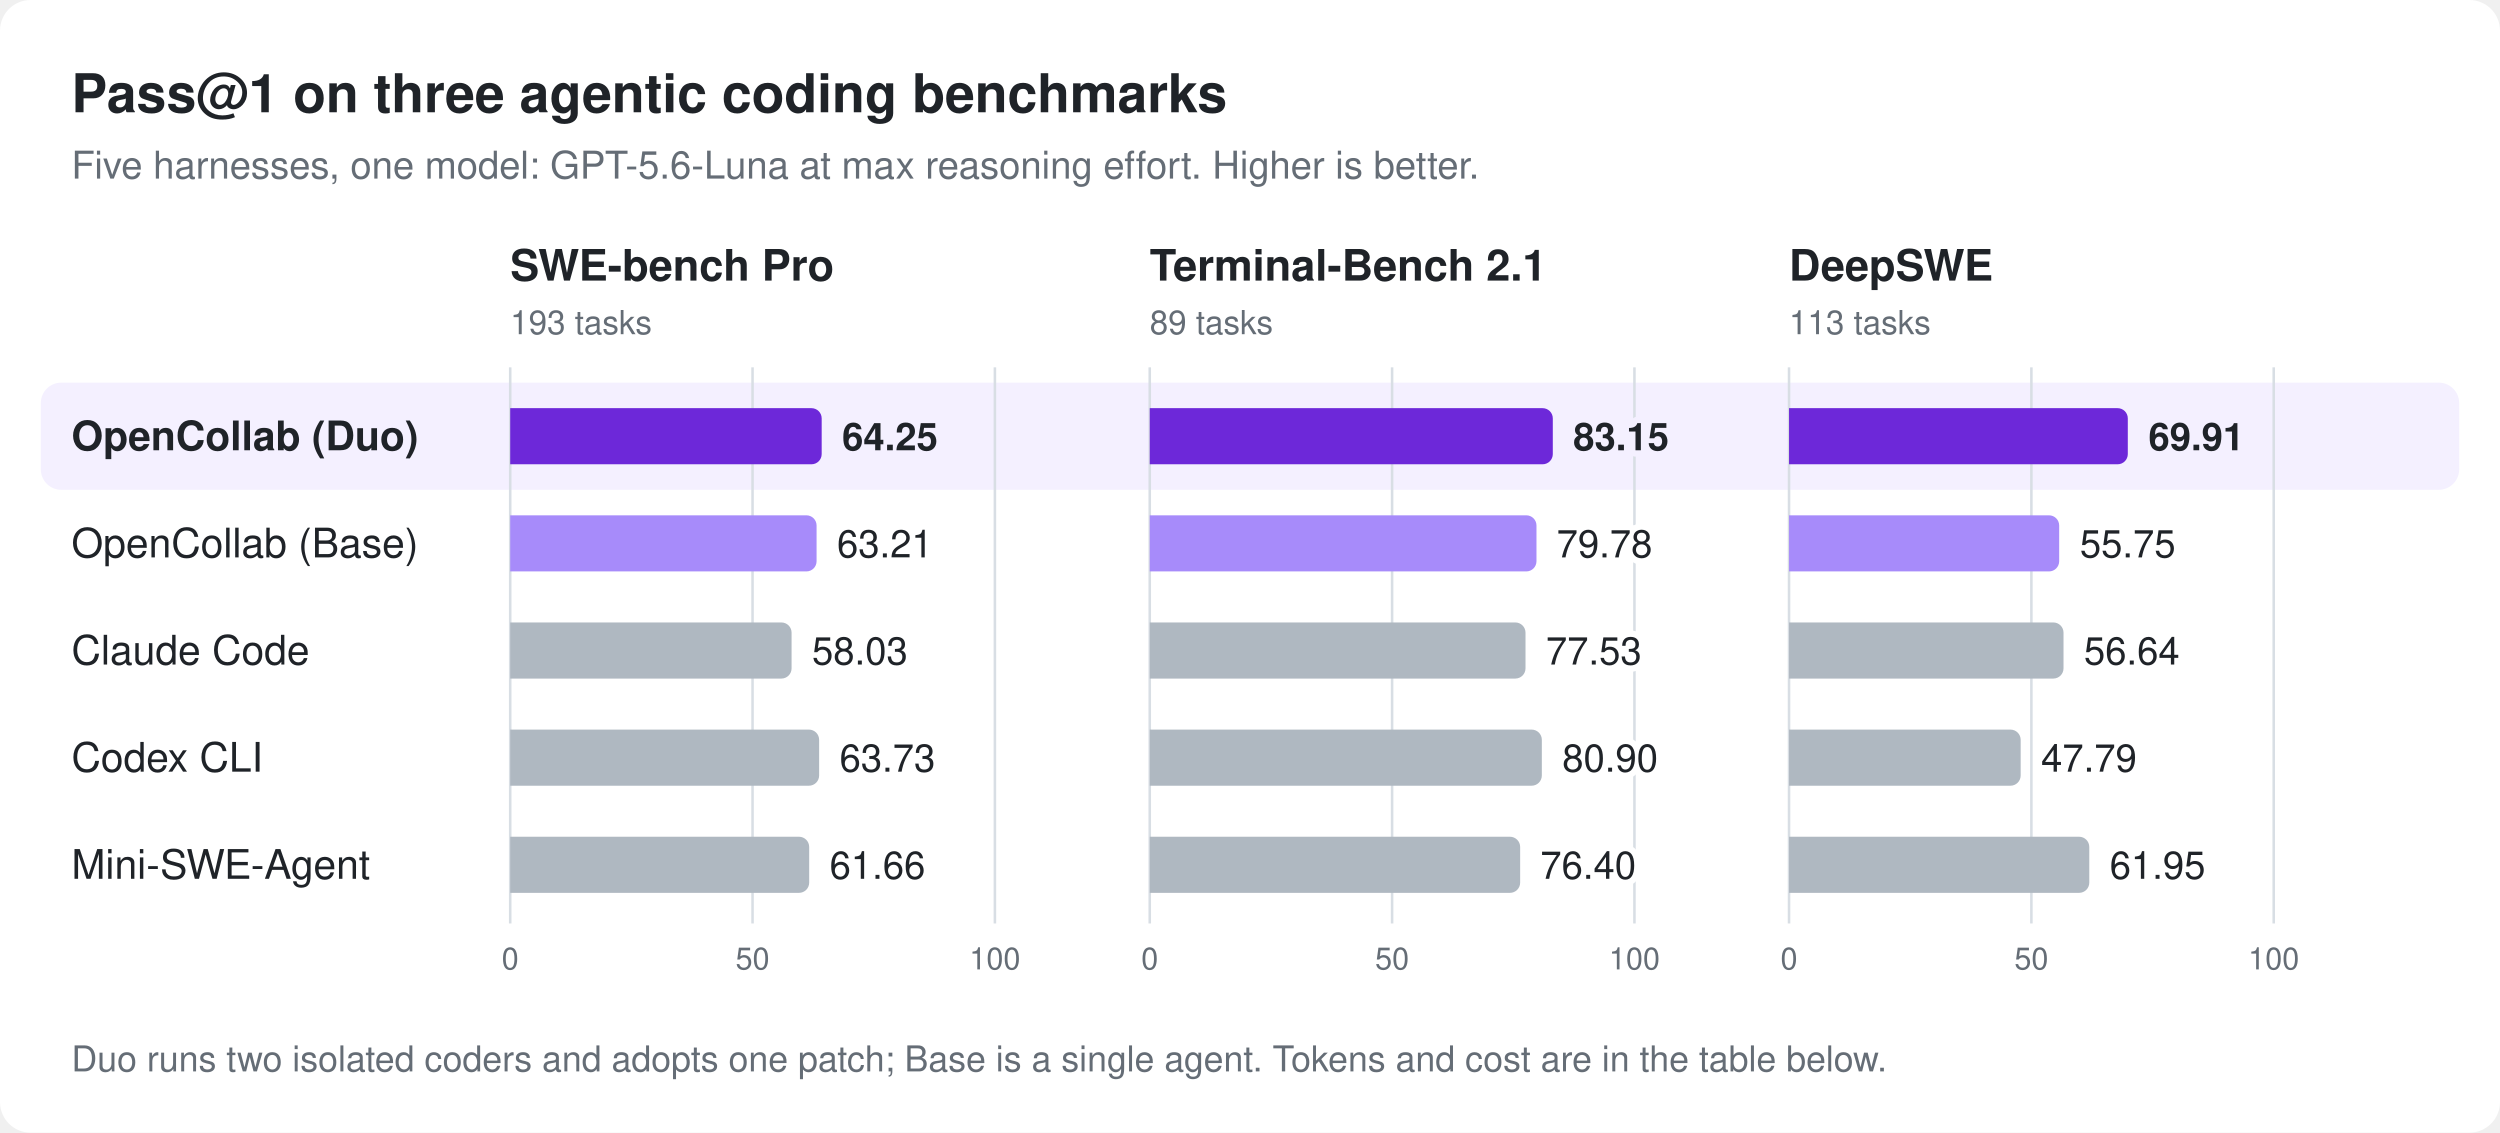
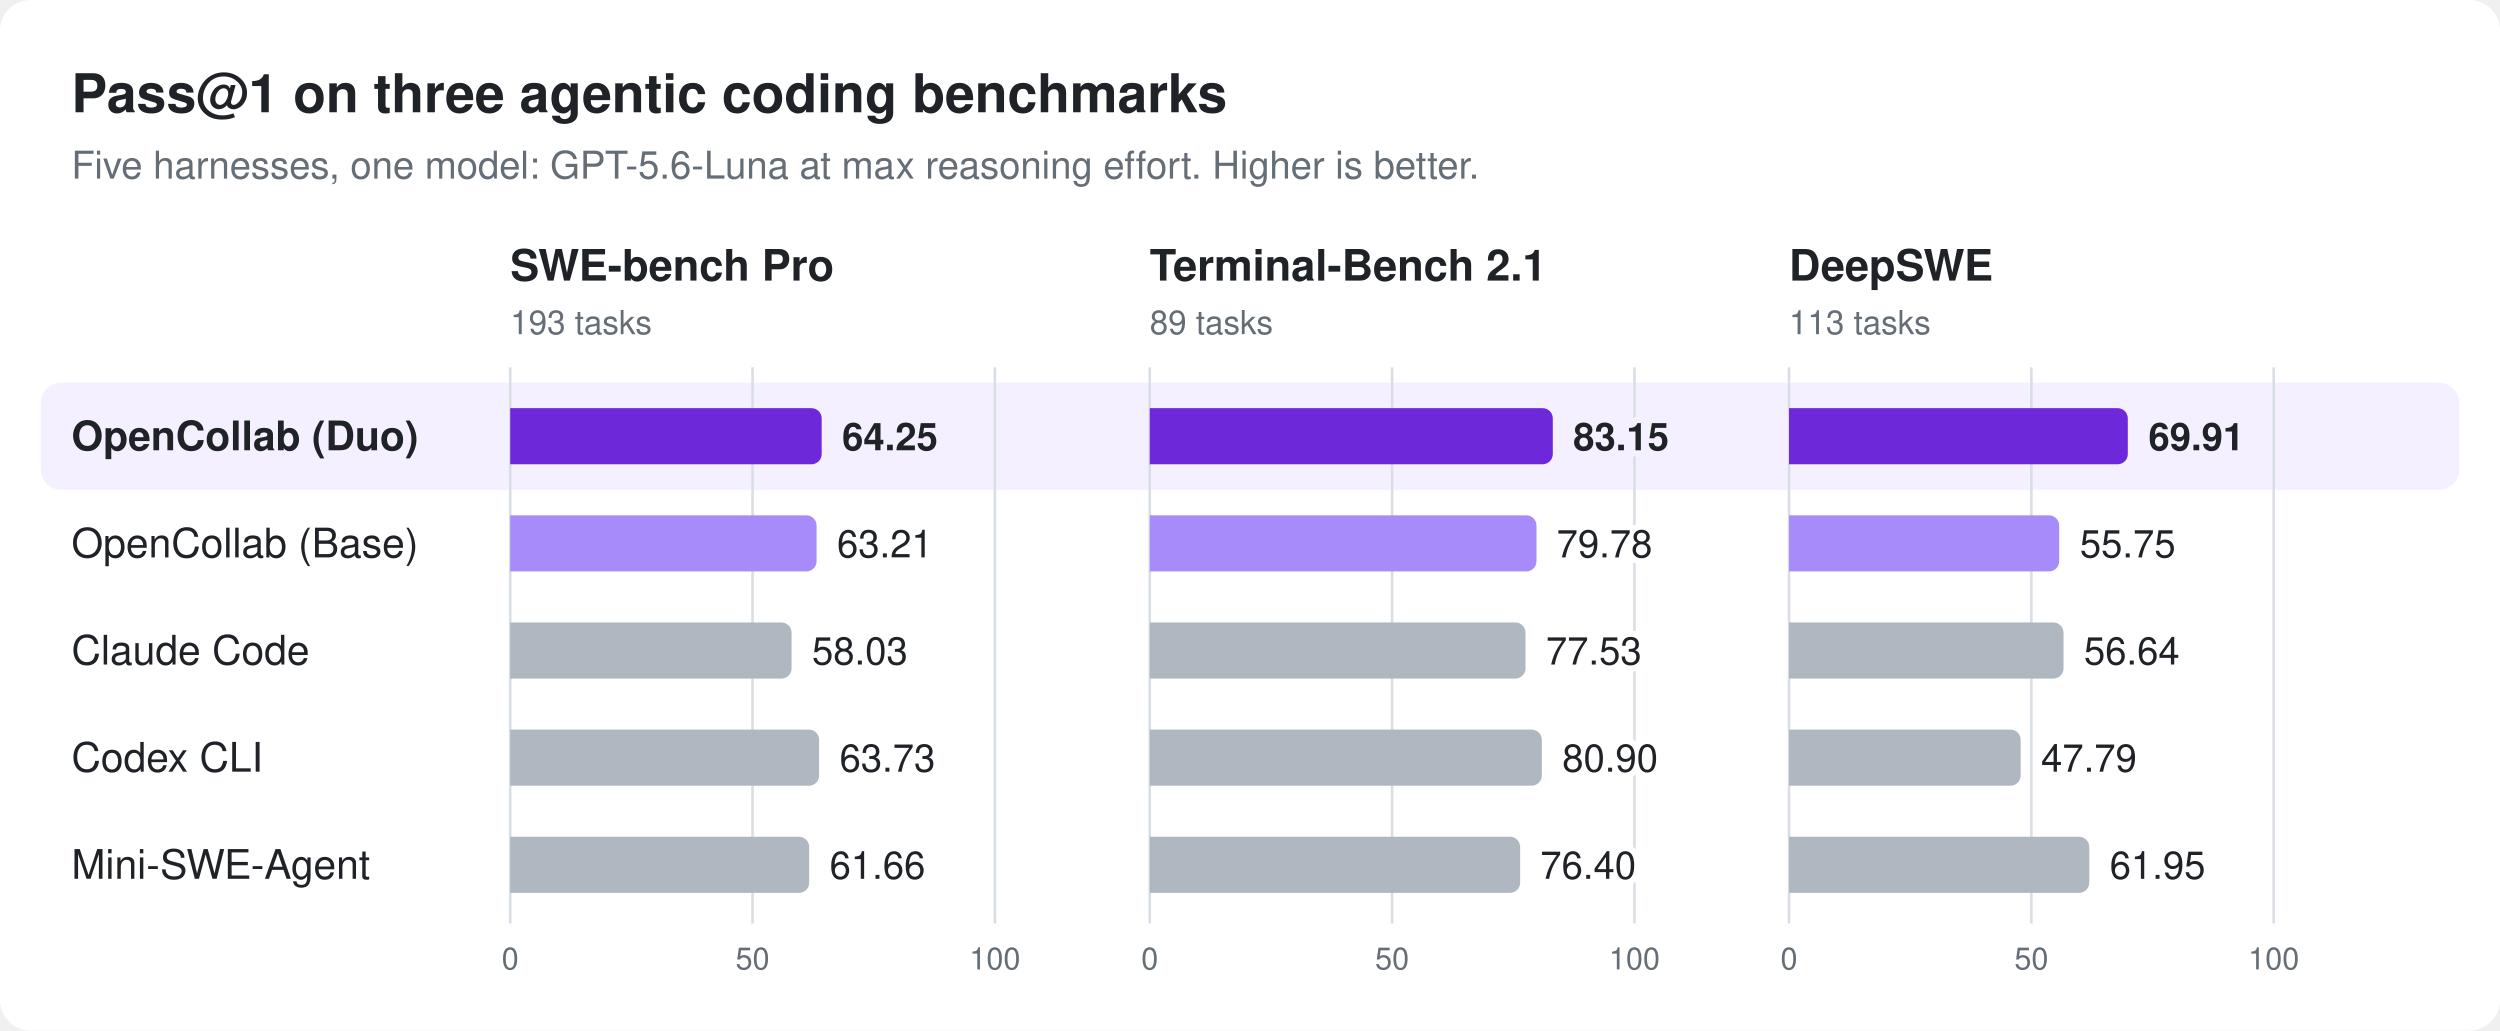
- <svg xmlns="http://www.w3.org/2000/svg" width="980" height="444" viewBox="0 0 980 444" role="img" aria-labelledby="title description">
-   <rect width="980" height="444" rx="12" fill="#ffffff" />
+ <svg xmlns="http://www.w3.org/2000/svg" width="980" height="404" viewBox="0 0 980 404" role="img" aria-labelledby="title description">
+   <rect width="980" height="404" rx="12" fill="#ffffff" />
  <g font-family="-apple-system, BlinkMacSystemFont, Segoe UI, Helvetica, Arial, Liberation Sans, sans-serif" fill="#1f2328">
    <text x="28" y="44" font-size="21" font-weight="600">Pass@1 on three agentic coding benchmarks</text>
    <text x="28" y="70" font-size="15" fill="#656d76">Five harnesses, one model: GPT-5.6-Luna at max reasoning effort. Higher is better.</text>
    <rect x="16" y="150" width="948" height="42" rx="8" fill="#f4f0ff" />
    <text x="200.0" y="110" font-size="17" font-weight="600">SWE-bench Pro</text>
    <text x="200.0" y="131" font-size="13" fill="#656d76">193 tasks</text>
    <path d="M200.0 144V362" stroke="#d8dee4" stroke-width="1" />
    <text x="200.0" y="380" font-size="12" text-anchor="middle" fill="#656d76" style="font-variant-numeric: tabular-nums">0</text>
    <path d="M295.0 144V362" stroke="#d8dee4" stroke-width="1" />
    <text x="295.0" y="380" font-size="12" text-anchor="middle" fill="#656d76" style="font-variant-numeric: tabular-nums">50</text>
    <path d="M390.0 144V362" stroke="#d8dee4" stroke-width="1" />
    <text x="390.0" y="380" font-size="12" text-anchor="middle" fill="#656d76" style="font-variant-numeric: tabular-nums">100</text>
    <text x="450.7" y="110" font-size="17" font-weight="600">Terminal-Bench 2.1</text>
    <text x="450.7" y="131" font-size="13" fill="#656d76">89 tasks</text>
    <path d="M450.7 144V362" stroke="#d8dee4" stroke-width="1" />
    <text x="450.7" y="380" font-size="12" text-anchor="middle" fill="#656d76" style="font-variant-numeric: tabular-nums">0</text>
    <path d="M545.7 144V362" stroke="#d8dee4" stroke-width="1" />
    <text x="545.7" y="380" font-size="12" text-anchor="middle" fill="#656d76" style="font-variant-numeric: tabular-nums">50</text>
    <path d="M640.7 144V362" stroke="#d8dee4" stroke-width="1" />
    <text x="640.7" y="380" font-size="12" text-anchor="middle" fill="#656d76" style="font-variant-numeric: tabular-nums">100</text>
    <text x="701.3" y="110" font-size="17" font-weight="600">DeepSWE</text>
    <text x="701.3" y="131" font-size="13" fill="#656d76">113 tasks</text>
    <path d="M701.3 144V362" stroke="#d8dee4" stroke-width="1" />
    <text x="701.3" y="380" font-size="12" text-anchor="middle" fill="#656d76" style="font-variant-numeric: tabular-nums">0</text>
    <path d="M796.3 144V362" stroke="#d8dee4" stroke-width="1" />
    <text x="796.3" y="380" font-size="12" text-anchor="middle" fill="#656d76" style="font-variant-numeric: tabular-nums">50</text>
    <path d="M891.3 144V362" stroke="#d8dee4" stroke-width="1" />
    <text x="891.3" y="380" font-size="12" text-anchor="middle" fill="#656d76" style="font-variant-numeric: tabular-nums">100</text>
    <text x="28" y="176.5" font-size="16" font-weight="600">OpenCollab (Duo)</text>
    <path d="M200.0 160.0h118.1a4 4 0 0 1 4 4v14.0a4 4 0 0 1 -4 4h-118.1z" fill="#6d28d9" />
    <text x="330.1" y="176.5" font-size="15" font-weight="600" stroke="#f4f0ff" stroke-width="5" stroke-linejoin="round" paint-order="stroke">64.25</text>
    <path d="M450.7 160.0h154.0a4 4 0 0 1 4 4v14.0a4 4 0 0 1 -4 4h-154.0z" fill="#6d28d9" />
    <text x="616.7" y="176.5" font-size="15" font-weight="600" stroke="#f4f0ff" stroke-width="5" stroke-linejoin="round" paint-order="stroke">83.15</text>
    <path d="M701.3 160.0h128.8a4 4 0 0 1 4 4v14.0a4 4 0 0 1 -4 4h-128.8z" fill="#6d28d9" />
    <text x="842.2" y="176.5" font-size="15" font-weight="600" stroke="#f4f0ff" stroke-width="5" stroke-linejoin="round" paint-order="stroke">69.91</text>
    <text x="28" y="218.5" font-size="16">OpenCollab (Base)</text>
    <path d="M200.0 202.0h116.1a4 4 0 0 1 4 4v14.0a4 4 0 0 1 -4 4h-116.1z" fill="#a78bfa" />
    <text x="328.1" y="218.5" font-size="15" stroke="#ffffff" stroke-width="5" stroke-linejoin="round" paint-order="stroke">63.21</text>
    <path d="M450.7 202.0h147.6a4 4 0 0 1 4 4v14.0a4 4 0 0 1 -4 4h-147.6z" fill="#a78bfa" />
    <text x="610.2" y="218.5" font-size="15" stroke="#ffffff" stroke-width="5" stroke-linejoin="round" paint-order="stroke">79.78</text>
    <path d="M701.3 202.0h101.9a4 4 0 0 1 4 4v14.0a4 4 0 0 1 -4 4h-101.9z" fill="#a78bfa" />
    <text x="815.3" y="218.5" font-size="15" stroke="#ffffff" stroke-width="5" stroke-linejoin="round" paint-order="stroke">55.75</text>
    <text x="28" y="260.5" font-size="16">Claude Code</text>
    <path d="M200.0 244.0h106.3a4 4 0 0 1 4 4v14.0a4 4 0 0 1 -4 4h-106.3z" fill="#afb8c1" />
    <text x="318.3" y="260.5" font-size="15" stroke="#ffffff" stroke-width="5" stroke-linejoin="round" paint-order="stroke">58.03</text>
    <path d="M450.7 244.0h143.3a4 4 0 0 1 4 4v14.0a4 4 0 0 1 -4 4h-143.3z" fill="#afb8c1" />
    <text x="606.0" y="260.5" font-size="15" stroke="#ffffff" stroke-width="5" stroke-linejoin="round" paint-order="stroke">77.53</text>
    <path d="M701.3 244.0h103.6a4 4 0 0 1 4 4v14.0a4 4 0 0 1 -4 4h-103.6z" fill="#afb8c1" />
    <text x="816.9" y="260.5" font-size="15" stroke="#ffffff" stroke-width="5" stroke-linejoin="round" paint-order="stroke">56.64</text>
    <text x="28" y="302.5" font-size="16">Codex CLI</text>
    <path d="M200.0 286.0h117.1a4 4 0 0 1 4 4v14.0a4 4 0 0 1 -4 4h-117.1z" fill="#afb8c1" />
    <text x="329.1" y="302.5" font-size="15" stroke="#ffffff" stroke-width="5" stroke-linejoin="round" paint-order="stroke">63.73</text>
    <path d="M450.7 286.0h149.7a4 4 0 0 1 4 4v14.0a4 4 0 0 1 -4 4h-149.7z" fill="#afb8c1" />
    <text x="612.4" y="302.5" font-size="15" stroke="#ffffff" stroke-width="5" stroke-linejoin="round" paint-order="stroke">80.90</text>
    <path d="M701.3 286.0h86.8a4 4 0 0 1 4 4v14.0a4 4 0 0 1 -4 4h-86.8z" fill="#afb8c1" />
    <text x="800.1" y="302.5" font-size="15" stroke="#ffffff" stroke-width="5" stroke-linejoin="round" paint-order="stroke">47.79</text>
    <text x="28" y="344.5" font-size="16">Mini-SWE-Agent</text>
    <path d="M200.0 328.0h113.2a4 4 0 0 1 4 4v14.0a4 4 0 0 1 -4 4h-113.2z" fill="#afb8c1" />
    <text x="325.2" y="344.5" font-size="15" stroke="#ffffff" stroke-width="5" stroke-linejoin="round" paint-order="stroke">61.66</text>
    <path d="M450.7 328.0h141.2a4 4 0 0 1 4 4v14.0a4 4 0 0 1 -4 4h-141.2z" fill="#afb8c1" />
    <text x="603.8" y="344.5" font-size="15" stroke="#ffffff" stroke-width="5" stroke-linejoin="round" paint-order="stroke">76.40</text>
    <path d="M701.3 328.0h113.7a4 4 0 0 1 4 4v14.0a4 4 0 0 1 -4 4h-113.7z" fill="#afb8c1" />
    <text x="827.0" y="344.5" font-size="15" stroke="#ffffff" stroke-width="5" stroke-linejoin="round" paint-order="stroke">61.95</text>
-     <text x="28" y="420" font-size="14" fill="#656d76">Duo runs two isolated coders and adopts one patch; Base is a single agent. Tokens and cost are in the table below.</text>
  </g>
</svg>
